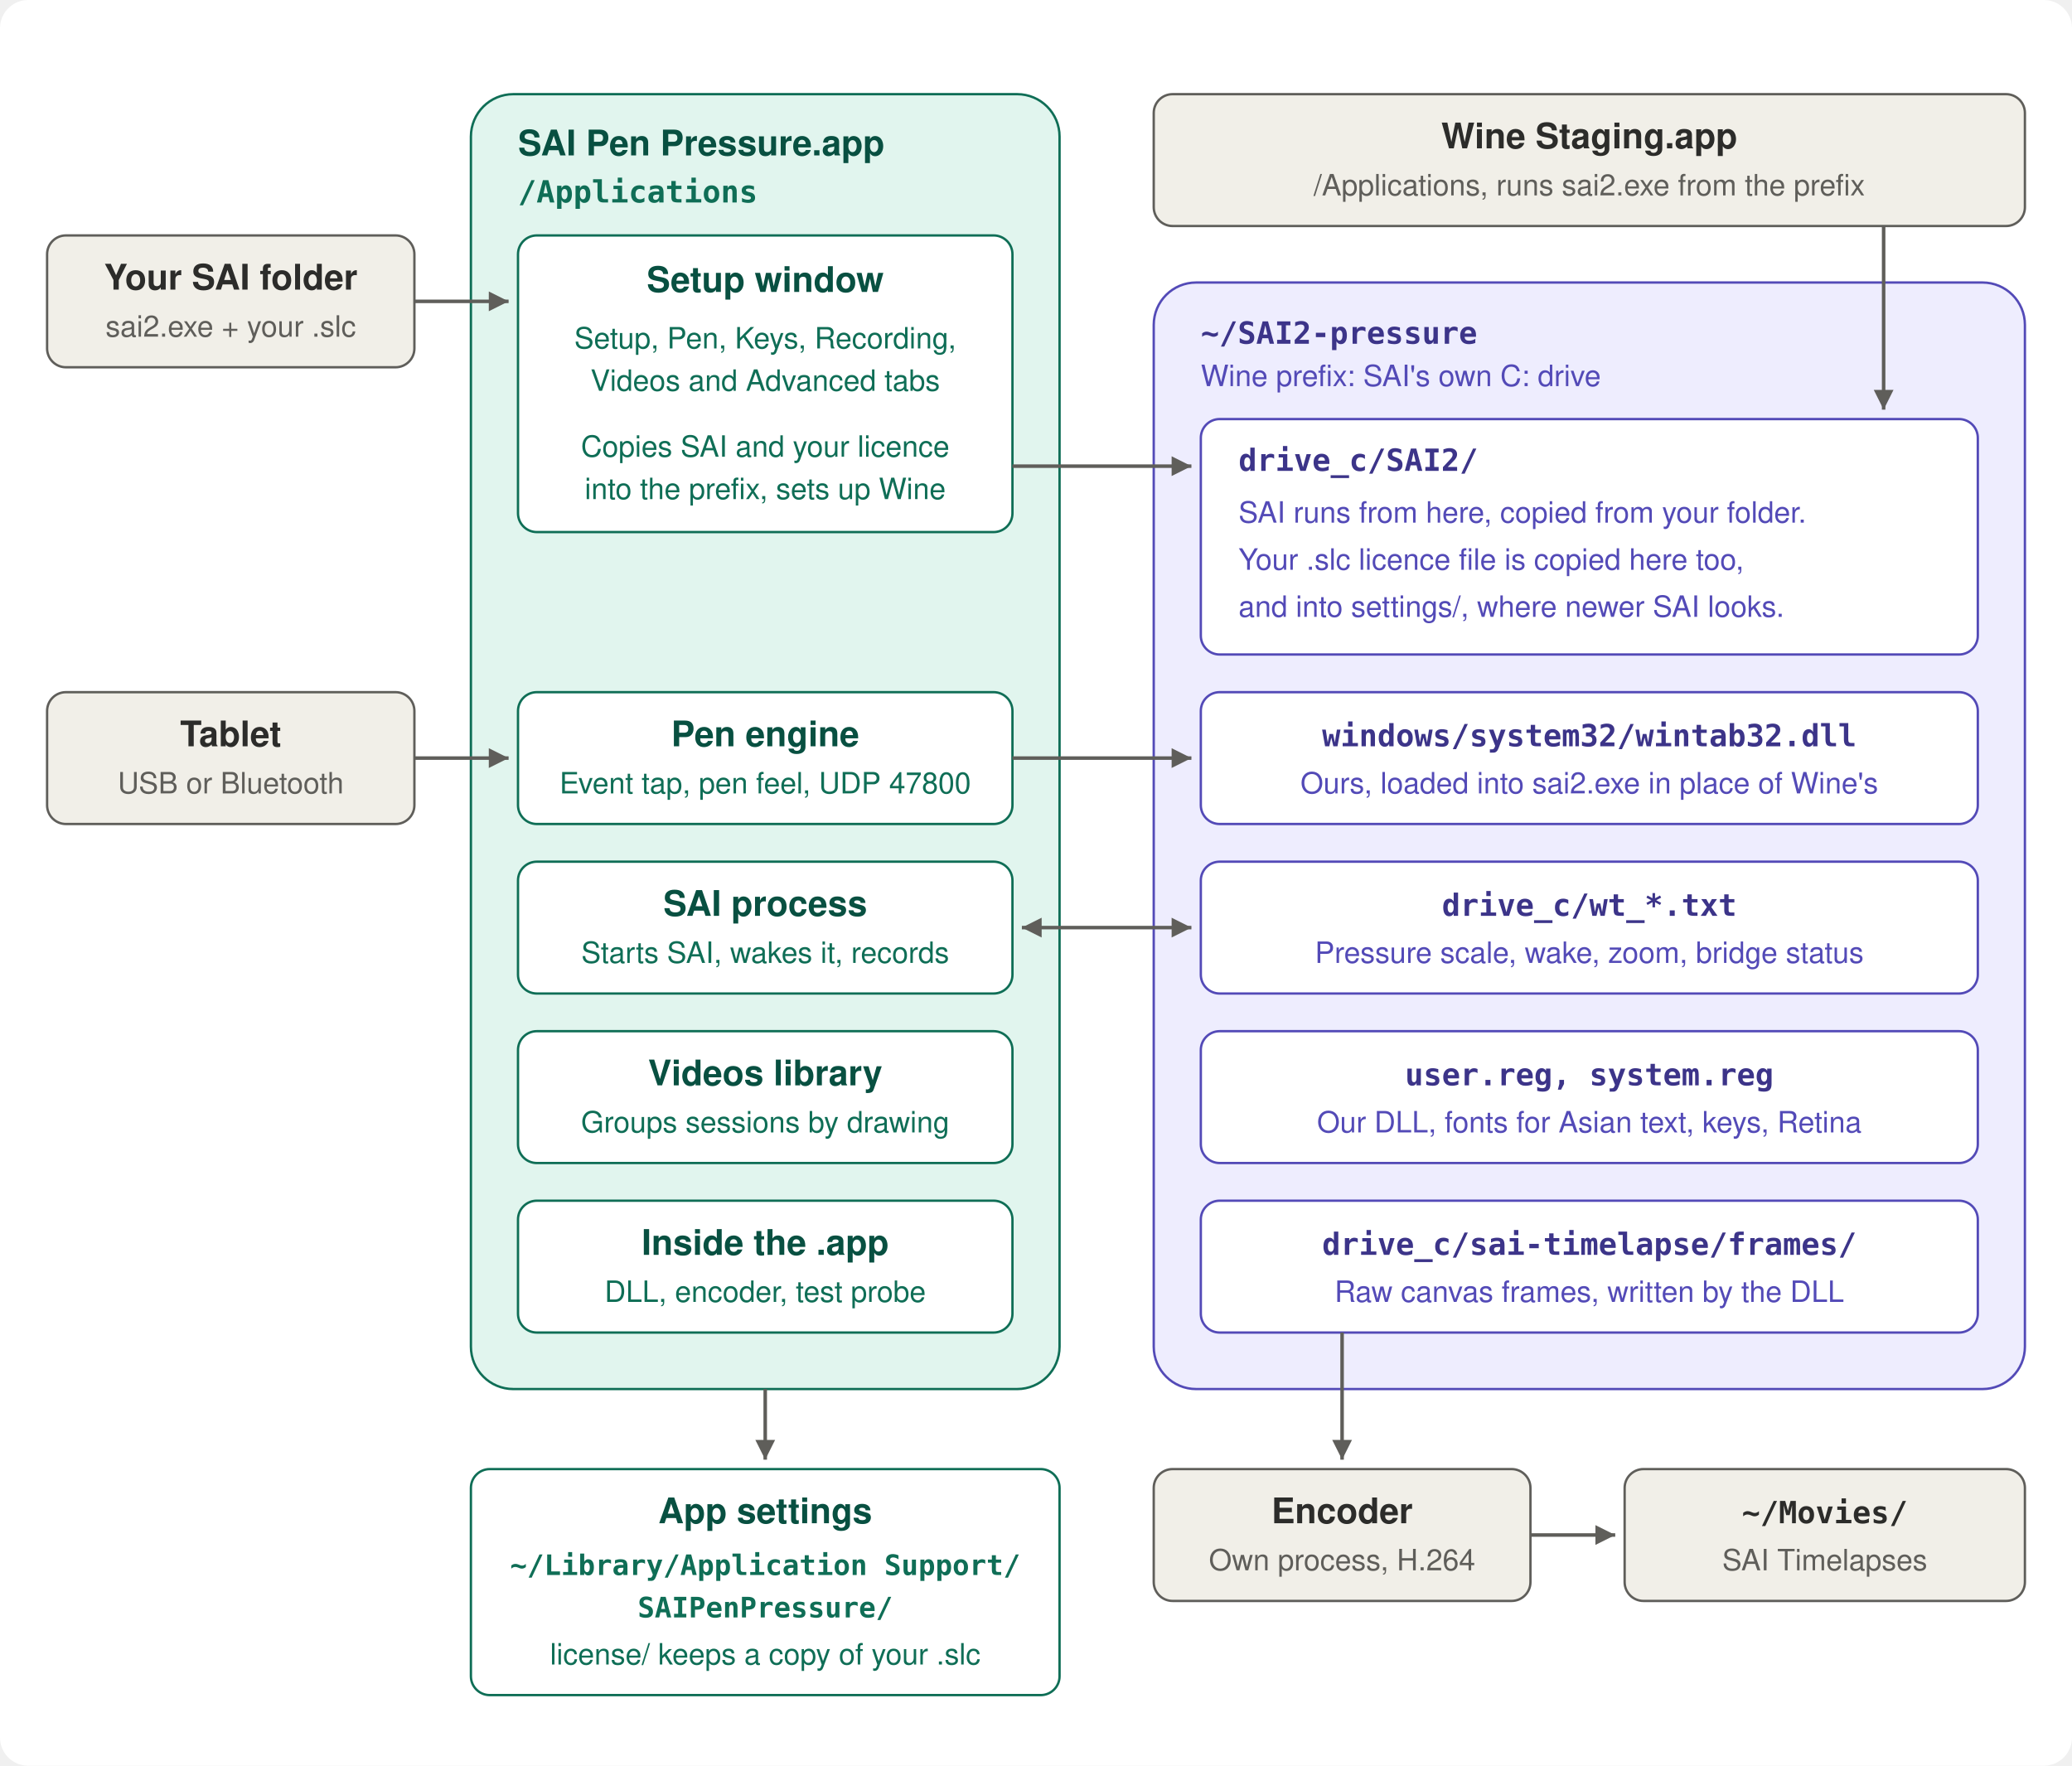
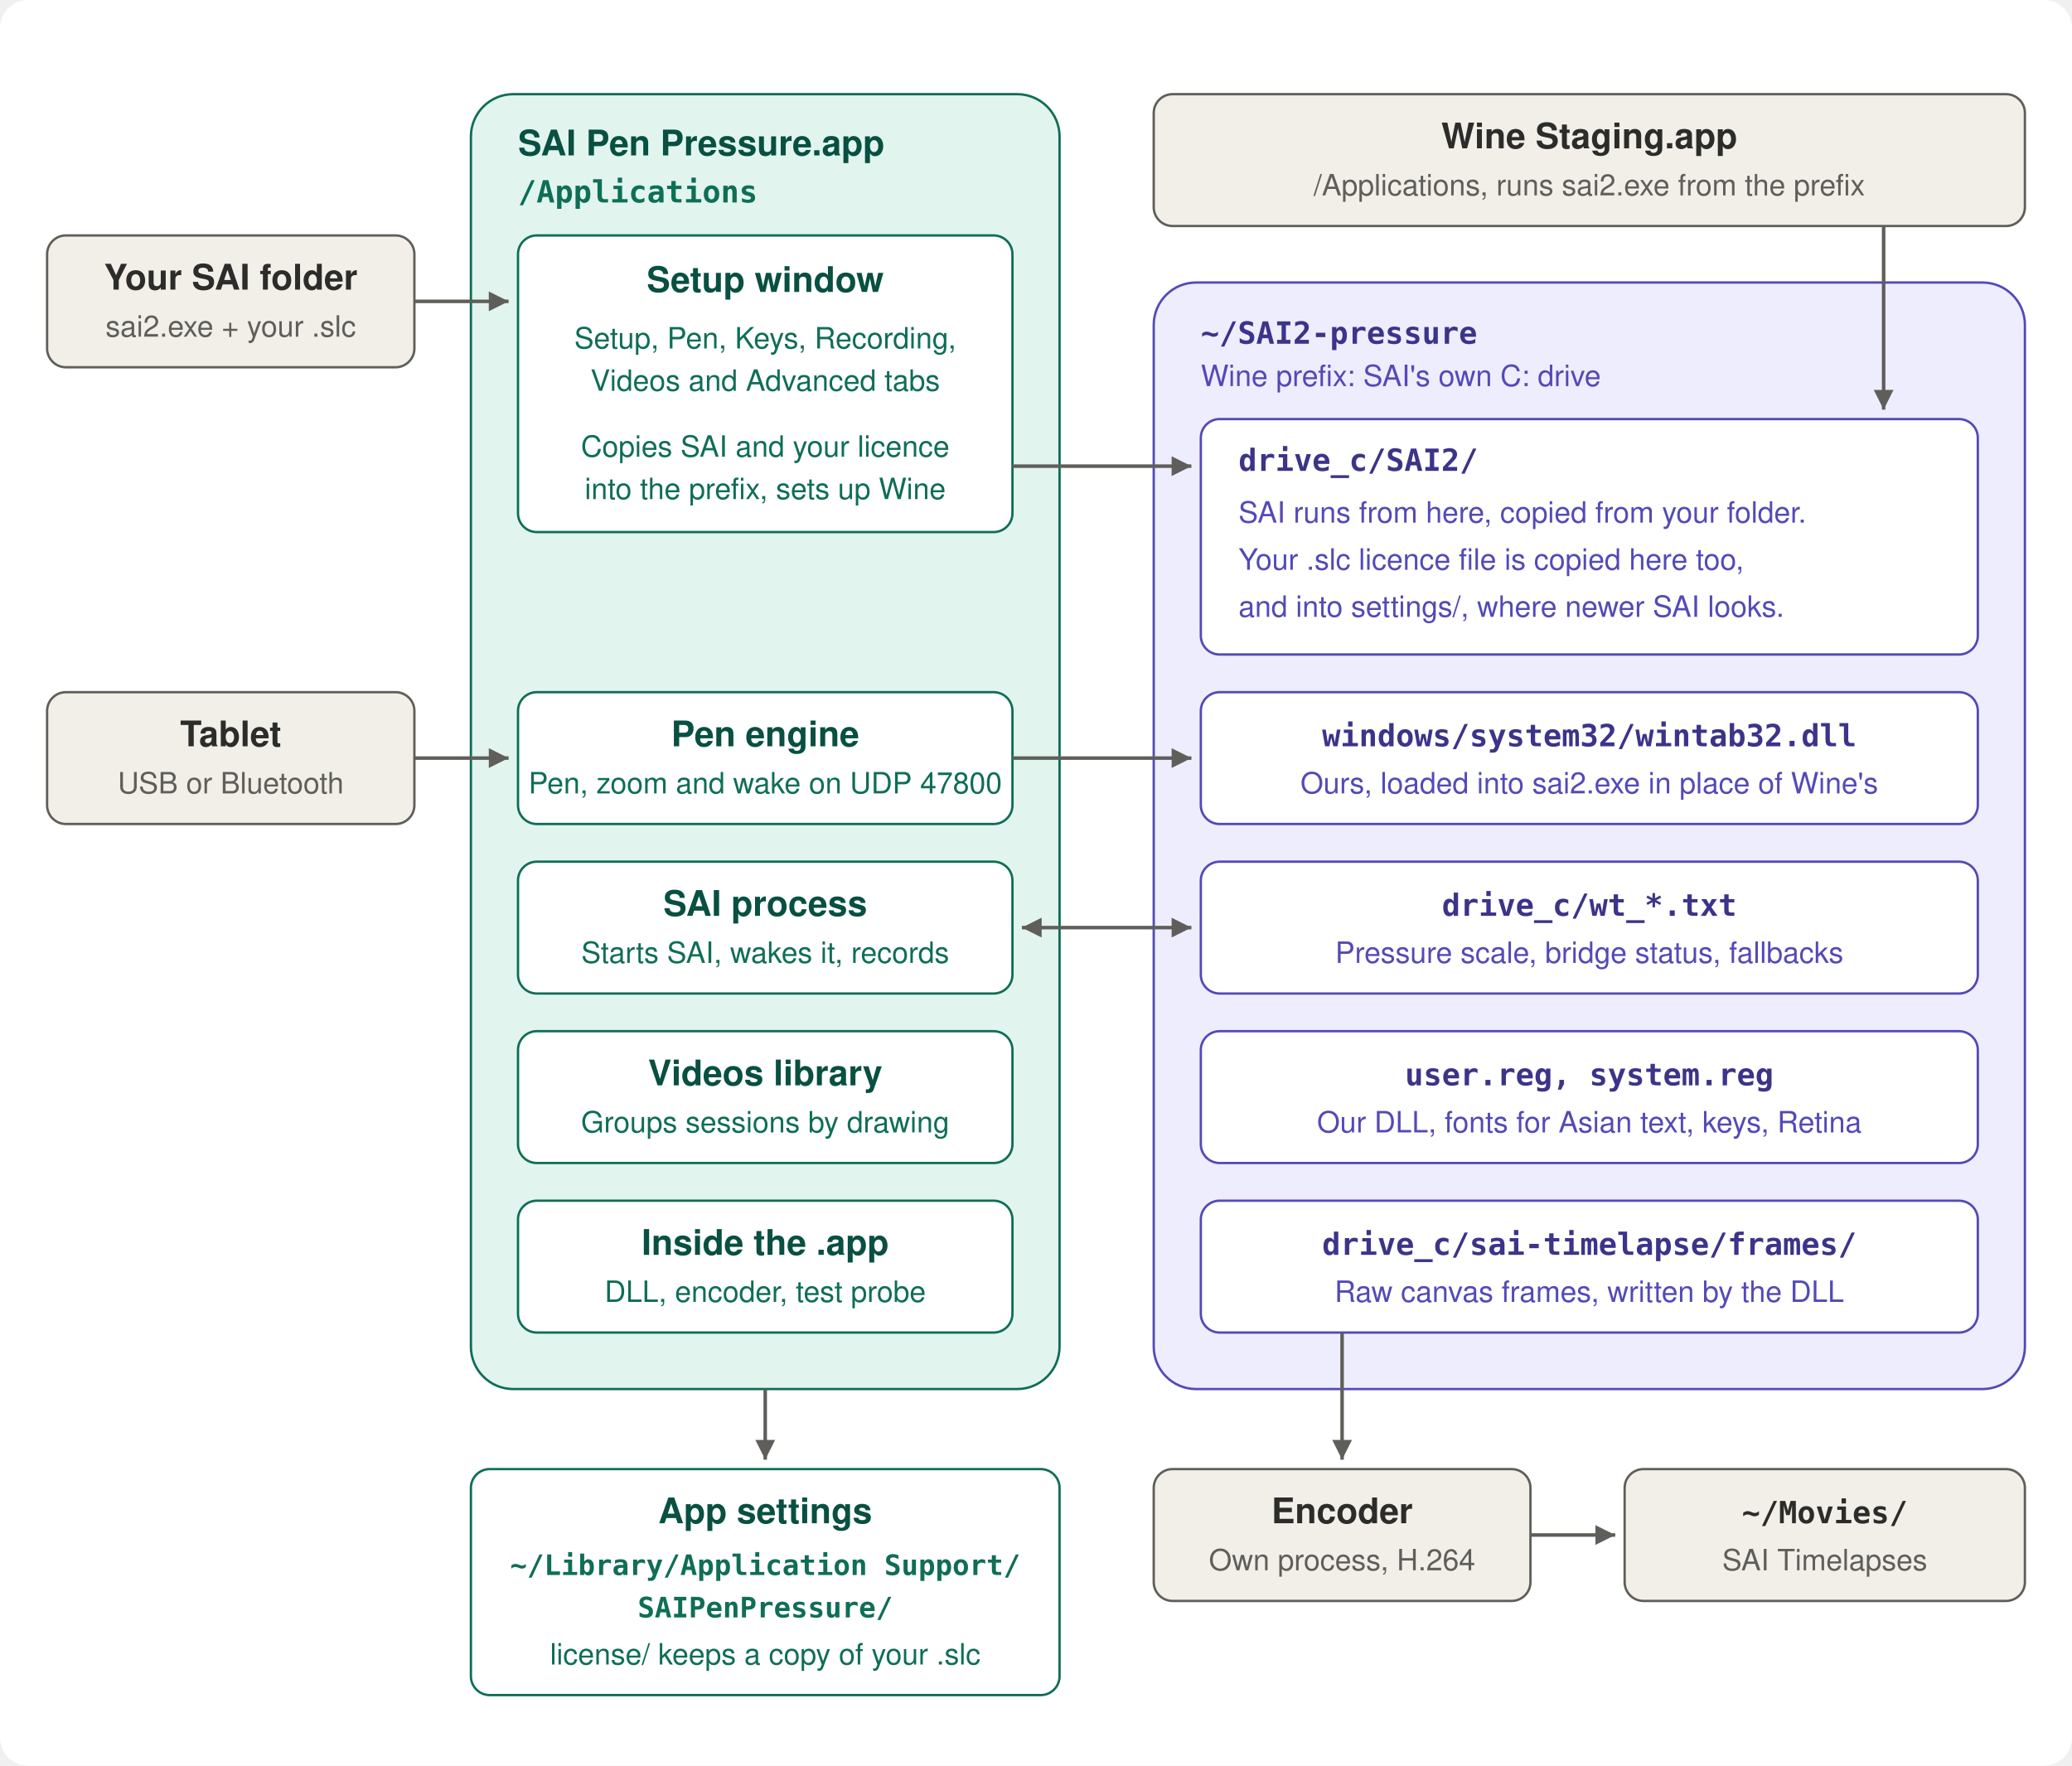
<svg xmlns="http://www.w3.org/2000/svg" width="880" height="750" viewBox="0 0 880 750" role="img" aria-labelledby="t d">
  <style>
  text { font-family: -apple-system, BlinkMacSystemFont, "Segoe UI", Helvetica, Arial, sans-serif; }
  .bg { fill: #ffffff; }
  .h { font-size: 15px; font-weight: 600; }
  .s { font-size: 12.5px; }
  .m { font-family: ui-monospace, SFMono-Regular, Menlo, Consolas, monospace; font-size: 13px; font-weight: 600; }
  .ct { fill: #E1F5EE; stroke: #0F6E56; }
  .cp { fill: #EEEDFE; stroke: #534AB7; }
  .bt { fill: #ffffff; stroke: #0F6E56; }
  .bp { fill: #ffffff; stroke: #534AB7; }
  .bg2 { fill: #F1EFE8; stroke: #5F5E5A; }
  .tt { fill: #085041; } .st { fill: #0F6E56; }
  .tp { fill: #3C3489; } .sp { fill: #534AB7; }
  .tg { fill: #2C2C2A; } .sg { fill: #5F5E5A; }
  .a { stroke: #5F5E5A; stroke-width: 1.5; fill: none; }
  .ah { fill: #5F5E5A; }
  @media (prefers-color-scheme: dark) {
    .bg { fill: #0d1117; }
    .ct { fill: #04342C; stroke: #5DCAA5; }
    .cp { fill: #26215C; stroke: #AFA9EC; }
    .bt { fill: #085041; stroke: #5DCAA5; }
    .bp { fill: #3C3489; stroke: #AFA9EC; }
    .bg2 { fill: #2C2C2A; stroke: #B4B2A9; }
    .tt { fill: #E1F5EE; } .st { fill: #9FE1CB; }
    .tp { fill: #EEEDFE; } .sp { fill: #CECBF6; }
    .tg { fill: #F1EFE8; } .sg { fill: #D3D1C7; }
    .a { stroke: #B4B2A9; }
    .ah { fill: #B4B2A9; }
  }
</style>
  <defs>
    <marker id="ar" viewBox="0 0 10 10" refX="9" refY="5" markerWidth="7" markerHeight="7" orient="auto-start-reverse">
      <path d="M1 1L9 5L1 9z" class="ah" />
    </marker>
  </defs>
  <rect class="bg" x="0" y="0" width="880" height="750" rx="12" />
  <rect class="bg2" x="20" y="100" width="156" height="56" rx="8" stroke-width="1" />
  <text class="h tg" x="98" y="123" text-anchor="middle">Your SAI folder</text>
  <text class="s sg" x="98" y="143" text-anchor="middle">sai2.exe + your .slc</text>
  <rect class="bg2" x="20" y="294" width="156" height="56" rx="8" stroke-width="1" />
  <text class="h tg" x="98" y="317" text-anchor="middle">Tablet</text>
  <text class="s sg" x="98" y="337" text-anchor="middle">USB or Bluetooth</text>
  <rect class="ct" x="200" y="40" width="250" height="550" rx="18" stroke-width="1" />
  <text class="h tt" x="220" y="66">SAI Pen Pressure.app</text>
  <text class="m st" x="220" y="86">/Applications</text>
  <rect class="bt" x="220" y="100" width="210" height="126" rx="8" stroke-width="1" />
  <text class="h tt" x="325" y="124" text-anchor="middle">Setup window</text>
  <text class="s st" x="325" y="148" text-anchor="middle">Setup, Pen, Keys, Recording,</text>
  <text class="s st" x="325" y="166" text-anchor="middle">Videos and Advanced tabs</text>
  <text class="s st" x="325" y="194" text-anchor="middle">Copies SAI and your licence</text>
  <text class="s st" x="325" y="212" text-anchor="middle">into the prefix, sets up Wine</text>
  <rect class="bt" x="220" y="294" width="210" height="56" rx="8" stroke-width="1" />
  <text class="h tt" x="325" y="317" text-anchor="middle">Pen engine</text>
-   <text class="s st" x="325" y="337" text-anchor="middle">Event tap, pen feel, UDP 47800</text>
+   <text class="s st" x="325" y="337" text-anchor="middle">Pen, zoom and wake on UDP 47800</text>
  <rect class="bt" x="220" y="366" width="210" height="56" rx="8" stroke-width="1" />
  <text class="h tt" x="325" y="389" text-anchor="middle">SAI process</text>
  <text class="s st" x="325" y="409" text-anchor="middle">Starts SAI, wakes it, records</text>
  <rect class="bt" x="220" y="438" width="210" height="56" rx="8" stroke-width="1" />
  <text class="h tt" x="325" y="461" text-anchor="middle">Videos library</text>
  <text class="s st" x="325" y="481" text-anchor="middle">Groups sessions by drawing</text>
  <rect class="bt" x="220" y="510" width="210" height="56" rx="8" stroke-width="1" />
  <text class="h tt" x="325" y="533" text-anchor="middle">Inside the .app</text>
  <text class="s st" x="325" y="553" text-anchor="middle">DLL, encoder, test probe</text>
  <rect class="bg2" x="490" y="40" width="370" height="56" rx="8" stroke-width="1" />
  <text class="h tg" x="675" y="63" text-anchor="middle">Wine Staging.app</text>
  <text class="s sg" x="675" y="83" text-anchor="middle">/Applications, runs sai2.exe from the prefix</text>
  <rect class="cp" x="490" y="120" width="370" height="470" rx="18" stroke-width="1" />
  <text class="m tp" x="510" y="146">~/SAI2-pressure</text>
  <text class="s sp" x="510" y="164">Wine prefix: SAI's own C: drive</text>
  <rect class="bp" x="510" y="178" width="330" height="100" rx="8" stroke-width="1" />
  <text class="m tp" x="526" y="200">drive_c/SAI2/</text>
  <text class="s sp" x="526" y="222">SAI runs from here, copied from your folder.</text>
  <text class="s sp" x="526" y="242">Your .slc licence file is copied here too,</text>
  <text class="s sp" x="526" y="262">and into settings/, where newer SAI looks.</text>
  <rect class="bp" x="510" y="294" width="330" height="56" rx="8" stroke-width="1" />
  <text class="m tp" x="675" y="317" text-anchor="middle">windows/system32/wintab32.dll</text>
  <text class="s sp" x="675" y="337" text-anchor="middle">Ours, loaded into sai2.exe in place of Wine's</text>
  <rect class="bp" x="510" y="366" width="330" height="56" rx="8" stroke-width="1" />
  <text class="m tp" x="675" y="389" text-anchor="middle">drive_c/wt_*.txt</text>
-   <text class="s sp" x="675" y="409" text-anchor="middle">Pressure scale, wake, zoom, bridge status</text>
+   <text class="s sp" x="675" y="409" text-anchor="middle">Pressure scale, bridge status, fallbacks</text>
  <rect class="bp" x="510" y="438" width="330" height="56" rx="8" stroke-width="1" />
  <text class="m tp" x="675" y="461" text-anchor="middle">user.reg, system.reg</text>
  <text class="s sp" x="675" y="481" text-anchor="middle">Our DLL, fonts for Asian text, keys, Retina</text>
  <rect class="bp" x="510" y="510" width="330" height="56" rx="8" stroke-width="1" />
  <text class="m tp" x="675" y="533" text-anchor="middle">drive_c/sai-timelapse/frames/</text>
  <text class="s sp" x="675" y="553" text-anchor="middle">Raw canvas frames, written by the DLL</text>
  <rect class="bt" x="200" y="624" width="250" height="96" rx="8" stroke-width="1" />
  <text class="h tt" x="325" y="647" text-anchor="middle">App settings</text>
  <text class="m st" x="325" y="669" text-anchor="middle" style="font-size:12px">~/Library/Application Support/</text>
  <text class="m st" x="325" y="687" text-anchor="middle" style="font-size:12px">SAIPenPressure/</text>
  <text class="s st" x="325" y="707" text-anchor="middle">license/ keeps a copy of your .slc</text>
  <rect class="bg2" x="490" y="624" width="160" height="56" rx="8" stroke-width="1" />
  <text class="h tg" x="570" y="647" text-anchor="middle">Encoder</text>
  <text class="s sg" x="570" y="667" text-anchor="middle">Own process, H.264</text>
  <rect class="bg2" x="690" y="624" width="170" height="56" rx="8" stroke-width="1" />
  <text class="m tg" x="775" y="647" text-anchor="middle">~/Movies/</text>
  <text class="s sg" x="775" y="667" text-anchor="middle">SAI Timelapses</text>
  <line class="a" x1="176" y1="128" x2="216" y2="128" marker-end="url(#ar)" />
  <line class="a" x1="176" y1="322" x2="216" y2="322" marker-end="url(#ar)" />
  <line class="a" x1="430" y1="198" x2="506" y2="198" marker-end="url(#ar)" />
  <line class="a" x1="430" y1="322" x2="506" y2="322" marker-end="url(#ar)" />
  <line class="a" x1="434" y1="394" x2="506" y2="394" marker-start="url(#ar)" marker-end="url(#ar)" />
  <line class="a" x1="800" y1="96" x2="800" y2="174" marker-end="url(#ar)" />
  <line class="a" x1="570" y1="566" x2="570" y2="620" marker-end="url(#ar)" />
  <line class="a" x1="325" y1="590" x2="325" y2="620" marker-end="url(#ar)" />
  <line class="a" x1="650" y1="652" x2="686" y2="652" marker-end="url(#ar)" />
</svg>
